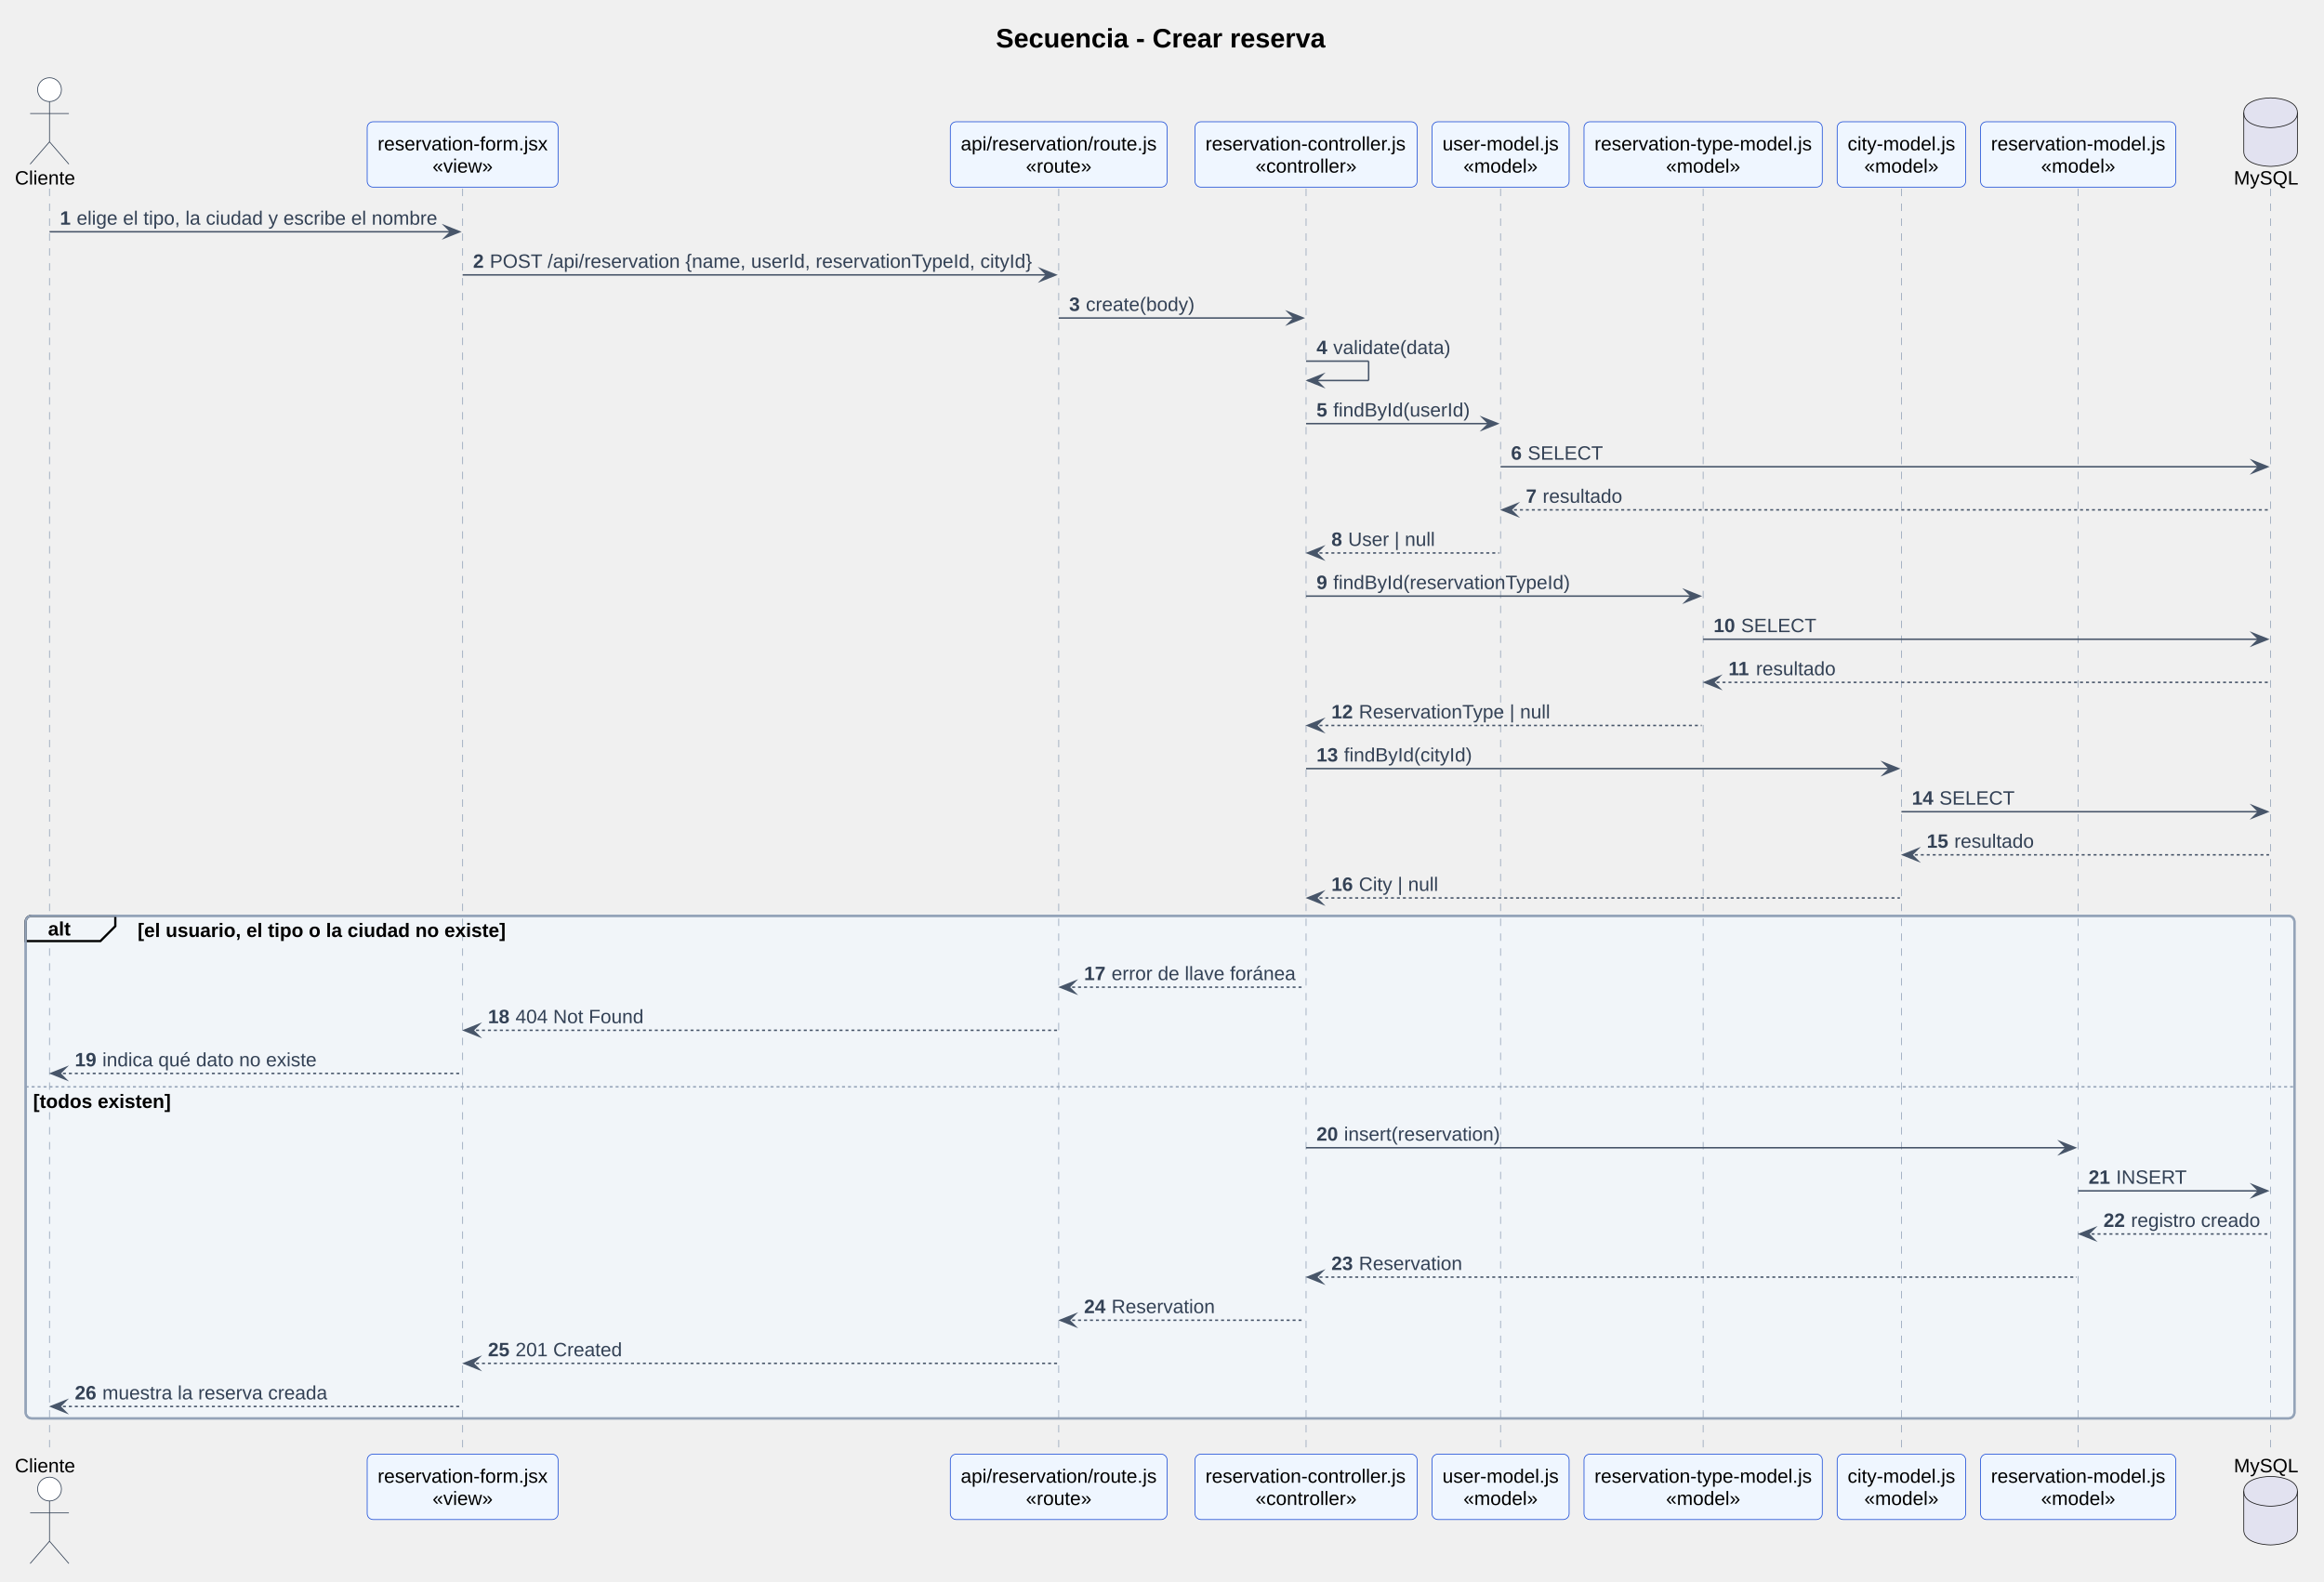
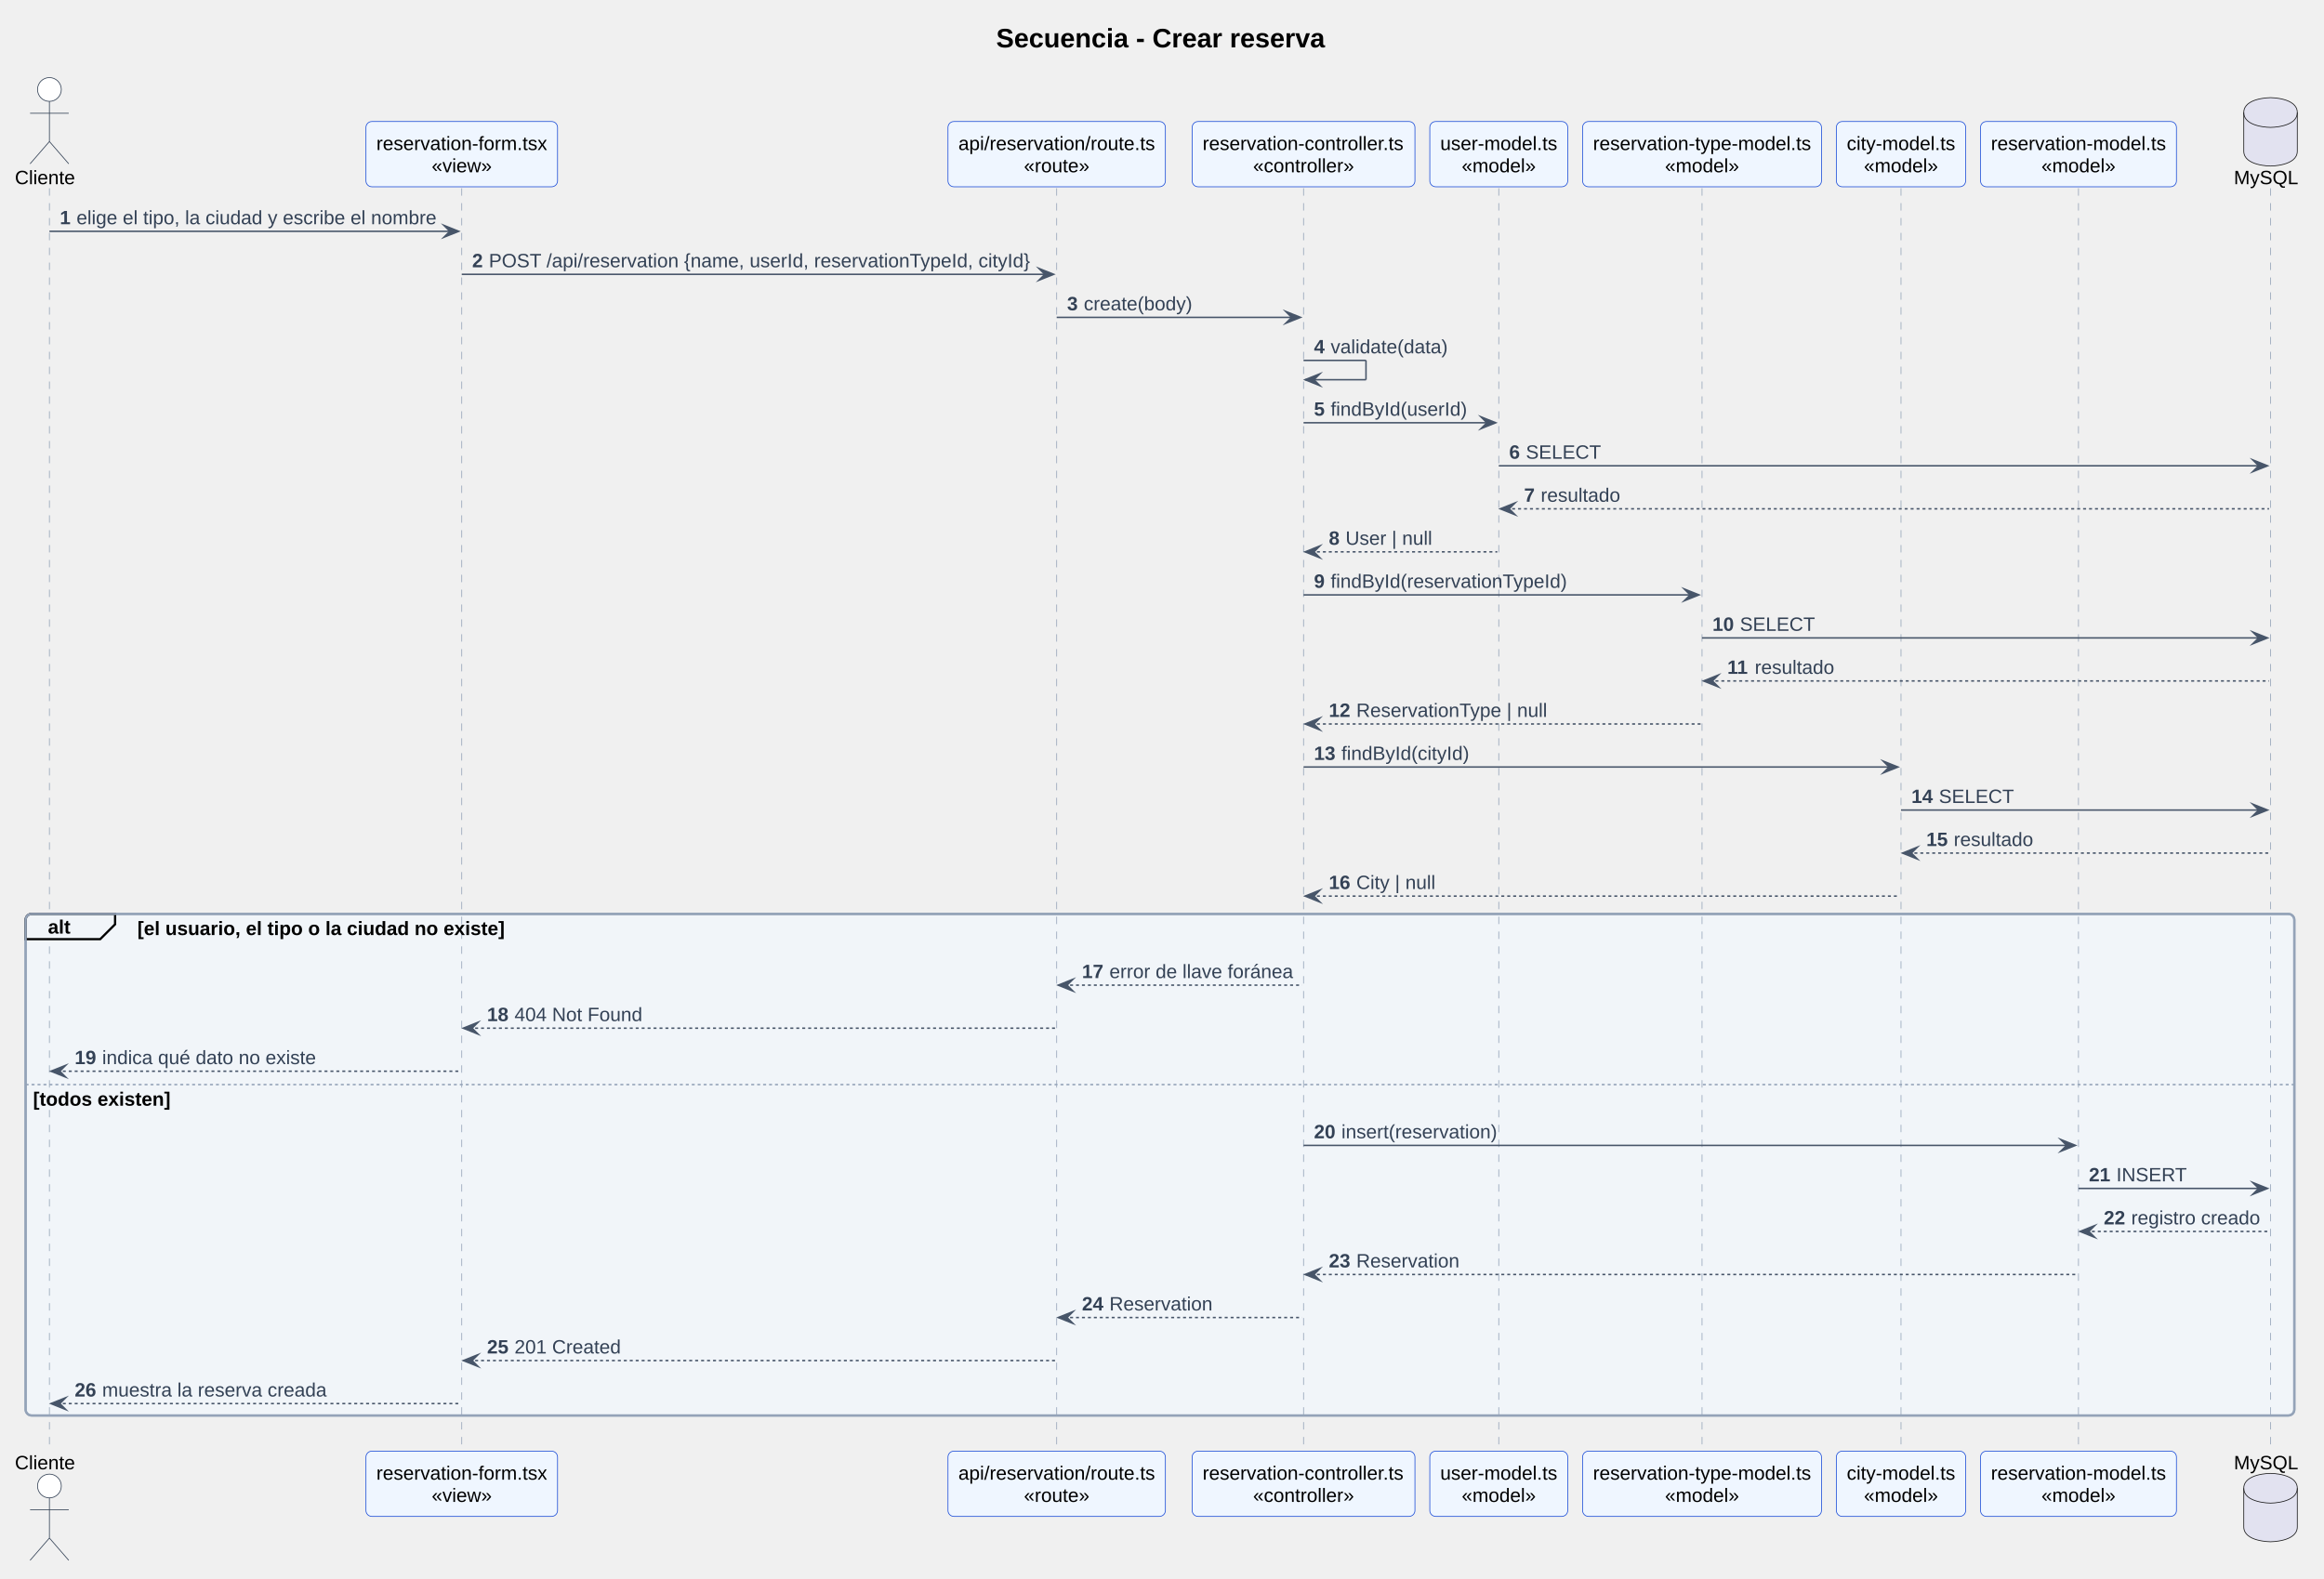
- <svg xmlns="http://www.w3.org/2000/svg" version="1.1" data-diagram-type="SEQUENCE" style="width:1560px;height:1062px;background:#FFFFFF;" width="1560px" height="1062px" viewBox="0 0 1560 1062" zoomAndPan="magnify" preserveAspectRatio="none" contentStyleType="text/css">
+ <svg xmlns="http://www.w3.org/2000/svg" version="1.1" data-diagram-type="SEQUENCE" style="width:1563px;height:1062px;background:#FFFFFF;" width="1563px" height="1062px" viewBox="0 0 1563 1062" zoomAndPan="magnify" preserveAspectRatio="none" contentStyleType="text/css">
  <defs />
  <g font-family="sans-serif" lengthAdjust="spacing">
    <g class="title" data-source-line="2">
-       <text x="668.503" y="31.884" fill="#000" font-size="18" textLength="221.142" font-weight="700" font-family="Arial">Secuencia - Crear reserva</text>
-     </g>
-     <rect x="17.233" y="614.827" width="1522.915" height="337.385" fill="#F1F5F9" style="stroke:#F1F5F9;stroke-width:1;" rx="4" ry="4" />
-     <rect x="17.233" y="614.827" width="1522.915" height="337.385" fill="none" style="stroke:#94A3B8;stroke-width:1.5;" rx="4" ry="4" />
+       <text x="669.951" y="31.884" fill="#000" font-size="18" textLength="221.142" font-weight="700" font-family="Arial">Secuencia - Crear reserva</text>
+     </g>
+     <rect x="17.233" y="614.827" width="1525.81" height="337.385" fill="#F1F5F9" style="stroke:#F1F5F9;stroke-width:1;" rx="4" ry="4" />
+     <rect x="17.233" y="614.827" width="1525.81" height="337.385" fill="none" style="stroke:#94A3B8;stroke-width:1.5;" rx="4" ry="4" />
    <g class="participant-lifeline" data-qualified-name="U" data-entity-uid="part1" id="part1-lifeline" data-source-line="5">
      <g>
        <rect x="29.733" y="126.647" width="8" height="849.564" fill="#000" fill-opacity="0" />
        <line x1="33.233" y1="126.647" x2="33.233" y2="976.211" style="stroke:#94A3B8;stroke-width:0.5;stroke-dasharray:5,5;" />
      </g>
    </g>
    <g class="participant-lifeline" data-qualified-name="V" data-entity-uid="part2" id="part2-lifeline" data-source-line="6">
      <g>
        <rect x="307.044" y="126.647" width="8" height="849.564" fill="#000" fill-opacity="0" />
        <line x1="310.544" y1="126.647" x2="310.544" y2="976.211" style="stroke:#94A3B8;stroke-width:0.5;stroke-dasharray:5,5;" />
      </g>
    </g>
    <g class="participant-lifeline" data-qualified-name="R" data-entity-uid="part3" id="part3-lifeline" data-source-line="7">
      <g>
        <rect x="707.169" y="126.647" width="8" height="849.564" fill="#000" fill-opacity="0" />
        <line x1="710.669" y1="126.647" x2="710.669" y2="976.211" style="stroke:#94A3B8;stroke-width:0.5;stroke-dasharray:5,5;" />
      </g>
    </g>
    <g class="participant-lifeline" data-qualified-name="C" data-entity-uid="part4" id="part4-lifeline" data-source-line="8">
      <g>
        <rect x="873.198" y="126.647" width="8" height="849.564" fill="#000" fill-opacity="0" />
        <line x1="876.698" y1="126.647" x2="876.698" y2="976.211" style="stroke:#94A3B8;stroke-width:0.5;stroke-dasharray:5,5;" />
      </g>
    </g>
    <g class="participant-lifeline" data-qualified-name="UM" data-entity-uid="part5" id="part5-lifeline" data-source-line="9">
      <g>
-         <rect x="1003.763" y="126.647" width="8" height="849.564" fill="#000" fill-opacity="0" />
-         <line x1="1007.263" y1="126.647" x2="1007.263" y2="976.211" style="stroke:#94A3B8;stroke-width:0.5;stroke-dasharray:5,5;" />
+         <rect x="1004.487" y="126.647" width="8" height="849.564" fill="#000" fill-opacity="0" />
+         <line x1="1007.987" y1="126.647" x2="1007.987" y2="976.211" style="stroke:#94A3B8;stroke-width:0.5;stroke-dasharray:5,5;" />
      </g>
    </g>
    <g class="participant-lifeline" data-qualified-name="TM" data-entity-uid="part6" id="part6-lifeline" data-source-line="10">
      <g>
-         <rect x="1139.748" y="126.647" width="8" height="849.564" fill="#000" fill-opacity="0" />
-         <line x1="1143.248" y1="126.647" x2="1143.248" y2="976.211" style="stroke:#94A3B8;stroke-width:0.5;stroke-dasharray:5,5;" />
+         <rect x="1141.196" y="126.647" width="8" height="849.564" fill="#000" fill-opacity="0" />
+         <line x1="1144.696" y1="126.647" x2="1144.696" y2="976.211" style="stroke:#94A3B8;stroke-width:0.5;stroke-dasharray:5,5;" />
      </g>
    </g>
    <g class="participant-lifeline" data-qualified-name="CM" data-entity-uid="part7" id="part7-lifeline" data-source-line="11">
      <g>
-         <rect x="1272.839" y="126.647" width="8" height="849.564" fill="#000" fill-opacity="0" />
-         <line x1="1276.339" y1="126.647" x2="1276.339" y2="976.211" style="stroke:#94A3B8;stroke-width:0.5;stroke-dasharray:5,5;" />
+         <rect x="1275.01" y="126.647" width="8" height="849.564" fill="#000" fill-opacity="0" />
+         <line x1="1278.51" y1="126.647" x2="1278.51" y2="976.211" style="stroke:#94A3B8;stroke-width:0.5;stroke-dasharray:5,5;" />
      </g>
    </g>
    <g class="participant-lifeline" data-qualified-name="M" data-entity-uid="part8" id="part8-lifeline" data-source-line="12">
      <g>
-         <rect x="1391.479" y="126.647" width="8" height="849.564" fill="#000" fill-opacity="0" />
-         <line x1="1394.979" y1="126.647" x2="1394.979" y2="976.211" style="stroke:#94A3B8;stroke-width:0.5;stroke-dasharray:5,5;" />
+         <rect x="1394.374" y="126.647" width="8" height="849.564" fill="#000" fill-opacity="0" />
+         <line x1="1397.874" y1="126.647" x2="1397.874" y2="976.211" style="stroke:#94A3B8;stroke-width:0.5;stroke-dasharray:5,5;" />
      </g>
    </g>
    <g class="participant-lifeline" data-qualified-name="DB" data-entity-uid="part9" id="part9-lifeline" data-source-line="13">
      <g>
-         <rect x="1520.648" y="126.647" width="8" height="849.564" fill="#000" fill-opacity="0" />
-         <line x1="1524.148" y1="126.647" x2="1524.148" y2="976.211" style="stroke:#94A3B8;stroke-width:0.5;stroke-dasharray:5,5;" />
+         <rect x="1523.543" y="126.647" width="8" height="849.564" fill="#000" fill-opacity="0" />
+         <line x1="1527.043" y1="126.647" x2="1527.043" y2="976.211" style="stroke:#94A3B8;stroke-width:0.5;stroke-dasharray:5,5;" />
      </g>
    </g>
    <g class="participant participant-head" data-qualified-name="U" data-entity-uid="part1" id="part1-head" data-source-line="5">
      <text x="10" y="123.892" fill="#000" font-size="13" textLength="40.466" font-family="Arial">Cliente</text>
      <ellipse cx="33.233" cy="60.198" rx="8" ry="8" fill="#FFF" style="stroke:#334155;stroke-width:0.5;" />
      <path d="M33.233,68.198 L33.233,95.198 M20.233,76.198 L46.233,76.198 M33.233,95.198 L20.233,110.198 M33.233,95.198 L46.233,110.198" style="stroke:#334155;stroke-width:0.5;" fill="none" />
    </g>
    <g class="participant participant-head" data-qualified-name="V" data-entity-uid="part2" id="part2-head" data-source-line="6">
-       <rect x="246.475" y="81.75" width="128.137" height="43.897" fill="#EFF6FF" style="stroke:#1D4ED8;stroke-width:0.5;" rx="4" ry="4" />
-       <text x="253.475" y="100.943" fill="#000" font-size="13" textLength="114.137" font-family="Arial">reservation-form.jsx</text>
+       <rect x="246.113" y="81.75" width="128.861" height="43.897" fill="#EFF6FF" style="stroke:#1D4ED8;stroke-width:0.5;" rx="4" ry="4" />
+       <text x="253.113" y="100.943" fill="#000" font-size="13" textLength="114.861" font-family="Arial">reservation-form.tsx</text>
      <text x="290.311" y="115.892" fill="#000" font-size="13" textLength="40.466" font-family="Arial">«view»</text>
    </g>
    <g class="participant participant-head" data-qualified-name="R" data-entity-uid="part3" id="part3-head" data-source-line="7">
-       <rect x="637.913" y="81.75" width="145.511" height="43.897" fill="#EFF6FF" style="stroke:#1D4ED8;stroke-width:0.5;" rx="4" ry="4" />
-       <text x="644.913" y="100.943" fill="#000" font-size="13" textLength="131.511" font-family="Arial">api/reservation/route.js</text>
+       <rect x="637.552" y="81.75" width="146.234" height="43.897" fill="#EFF6FF" style="stroke:#1D4ED8;stroke-width:0.5;" rx="4" ry="4" />
+       <text x="644.552" y="100.943" fill="#000" font-size="13" textLength="132.234" font-family="Arial">api/reservation/route.ts</text>
      <text x="688.623" y="115.892" fill="#000" font-size="13" textLength="44.091" font-family="Arial">«route»</text>
    </g>
    <g class="participant participant-head" data-qualified-name="C" data-entity-uid="part4" id="part4-head" data-source-line="8">
-       <rect x="802.147" y="81.75" width="149.104" height="43.897" fill="#EFF6FF" style="stroke:#1D4ED8;stroke-width:0.5;" rx="4" ry="4" />
-       <text x="809.147" y="100.943" fill="#000" font-size="13" textLength="135.104" font-family="Arial">reservation-controller.js</text>
+       <rect x="801.785" y="81.75" width="149.827" height="43.897" fill="#EFF6FF" style="stroke:#1D4ED8;stroke-width:0.5;" rx="4" ry="4" />
+       <text x="808.785" y="100.943" fill="#000" font-size="13" textLength="135.827" font-family="Arial">reservation-controller.ts</text>
      <text x="842.735" y="115.892" fill="#000" font-size="13" textLength="67.926" font-family="Arial">«controller»</text>
    </g>
    <g class="participant participant-head" data-qualified-name="UM" data-entity-uid="part5" id="part5-head" data-source-line="9">
-       <rect x="961.25" y="81.75" width="92.025" height="43.897" fill="#EFF6FF" style="stroke:#1D4ED8;stroke-width:0.5;" rx="4" ry="4" />
-       <text x="968.25" y="100.943" fill="#000" font-size="13" textLength="78.025" font-family="Arial">user-model.js</text>
-       <text x="982.329" y="115.892" fill="#000" font-size="13" textLength="49.867" font-family="Arial">«model»</text>
+       <rect x="961.612" y="81.75" width="92.749" height="43.897" fill="#EFF6FF" style="stroke:#1D4ED8;stroke-width:0.5;" rx="4" ry="4" />
+       <text x="968.612" y="100.943" fill="#000" font-size="13" textLength="78.749" font-family="Arial">user-model.ts</text>
+       <text x="983.053" y="115.892" fill="#000" font-size="13" textLength="49.867" font-family="Arial">«model»</text>
    </g>
    <g class="participant participant-head" data-qualified-name="TM" data-entity-uid="part6" id="part6-head" data-source-line="10">
-       <rect x="1063.276" y="81.75" width="159.945" height="43.897" fill="#EFF6FF" style="stroke:#1D4ED8;stroke-width:0.5;" rx="4" ry="4" />
-       <text x="1070.276" y="100.943" fill="#000" font-size="13" textLength="145.945" font-family="Arial">reservation-type-model.js</text>
-       <text x="1118.315" y="115.892" fill="#000" font-size="13" textLength="49.867" font-family="Arial">«model»</text>
+       <rect x="1064.361" y="81.75" width="160.669" height="43.897" fill="#EFF6FF" style="stroke:#1D4ED8;stroke-width:0.5;" rx="4" ry="4" />
+       <text x="1071.361" y="100.943" fill="#000" font-size="13" textLength="146.669" font-family="Arial">reservation-type-model.ts</text>
+       <text x="1119.762" y="115.892" fill="#000" font-size="13" textLength="49.867" font-family="Arial">«model»</text>
    </g>
    <g class="participant participant-head" data-qualified-name="CM" data-entity-uid="part7" id="part7-head" data-source-line="11">
-       <rect x="1233.221" y="81.75" width="86.236" height="43.897" fill="#EFF6FF" style="stroke:#1D4ED8;stroke-width:0.5;" rx="4" ry="4" />
-       <text x="1240.221" y="100.943" fill="#000" font-size="13" textLength="72.236" font-family="Arial">city-model.js</text>
-       <text x="1251.406" y="115.892" fill="#000" font-size="13" textLength="49.867" font-family="Arial">«model»</text>
+       <rect x="1235.03" y="81.75" width="86.96" height="43.897" fill="#EFF6FF" style="stroke:#1D4ED8;stroke-width:0.5;" rx="4" ry="4" />
+       <text x="1242.03" y="100.943" fill="#000" font-size="13" textLength="72.96" font-family="Arial">city-model.ts</text>
+       <text x="1253.576" y="115.892" fill="#000" font-size="13" textLength="49.867" font-family="Arial">«model»</text>
    </g>
    <g class="participant participant-head" data-qualified-name="M" data-entity-uid="part8" id="part8-head" data-source-line="12">
-       <rect x="1329.457" y="81.75" width="131.044" height="43.897" fill="#EFF6FF" style="stroke:#1D4ED8;stroke-width:0.5;" rx="4" ry="4" />
-       <text x="1336.457" y="100.943" fill="#000" font-size="13" textLength="117.044" font-family="Arial">reservation-model.js</text>
-       <text x="1370.046" y="115.892" fill="#000" font-size="13" textLength="49.867" font-family="Arial">«model»</text>
+       <rect x="1331.99" y="81.75" width="131.768" height="43.897" fill="#EFF6FF" style="stroke:#1D4ED8;stroke-width:0.5;" rx="4" ry="4" />
+       <text x="1338.99" y="100.943" fill="#000" font-size="13" textLength="117.768" font-family="Arial">reservation-model.ts</text>
+       <text x="1372.94" y="115.892" fill="#000" font-size="13" textLength="49.867" font-family="Arial">«model»</text>
    </g>
    <g class="participant participant-head" data-qualified-name="DB" data-entity-uid="part9" id="part9-head" data-source-line="13">
-       <text x="1499.478" y="123.892" fill="#000" font-size="13" textLength="43.342" font-family="Arial">MySQL</text>
-       <path d="M1506.148,75.698 C1506.148,65.698 1524.148,65.698 1524.148,65.698 C1524.148,65.698 1542.148,65.698 1542.148,75.698 L1542.148,101.698 C1542.148,111.698 1524.148,111.698 1524.148,111.698 C1524.148,111.698 1506.148,111.698 1506.148,101.698 L1506.148,75.698" style="stroke:#181818;stroke-width:0.5;" fill="#E2E2F0" />
-       <path d="M1506.148,75.698 C1506.148,85.698 1524.148,85.698 1524.148,85.698 C1524.148,85.698 1542.148,85.698 1542.148,75.698" style="stroke:#181818;stroke-width:0.5;" fill="none" />
+       <text x="1502.372" y="123.892" fill="#000" font-size="13" textLength="43.342" font-family="Arial">MySQL</text>
+       <path d="M1509.043,75.698 C1509.043,65.698 1527.043,65.698 1527.043,65.698 C1527.043,65.698 1545.043,65.698 1545.043,75.698 L1545.043,101.698 C1545.043,111.698 1527.043,111.698 1527.043,111.698 C1527.043,111.698 1509.043,111.698 1509.043,101.698 L1509.043,75.698" style="stroke:#181818;stroke-width:0.5;" fill="#E2E2F0" />
+       <path d="M1509.043,75.698 C1509.043,85.698 1527.043,85.698 1527.043,85.698 C1527.043,85.698 1545.043,85.698 1545.043,75.698" style="stroke:#181818;stroke-width:0.5;" fill="none" />
    </g>
    <g class="participant participant-tail" data-qualified-name="U" data-entity-uid="part1" id="part1-tail" data-source-line="5">
      <text x="10" y="988.405" fill="#000" font-size="13" textLength="40.466" font-family="Arial">Cliente</text>
      <ellipse cx="33.233" cy="999.66" rx="8" ry="8" fill="#FFF" style="stroke:#334155;stroke-width:0.5;" />
      <path d="M33.233,1007.66 L33.233,1034.66 M20.233,1015.66 L46.233,1015.66 M33.233,1034.66 L20.233,1049.66 M33.233,1034.66 L46.233,1049.66" style="stroke:#334155;stroke-width:0.5;" fill="none" />
    </g>
    <g class="participant participant-tail" data-qualified-name="V" data-entity-uid="part2" id="part2-tail" data-source-line="6">
-       <rect x="246.475" y="976.211" width="128.137" height="43.897" fill="#EFF6FF" style="stroke:#1D4ED8;stroke-width:0.5;" rx="4" ry="4" />
-       <text x="253.475" y="995.405" fill="#000" font-size="13" textLength="114.137" font-family="Arial">reservation-form.jsx</text>
+       <rect x="246.113" y="976.211" width="128.861" height="43.897" fill="#EFF6FF" style="stroke:#1D4ED8;stroke-width:0.5;" rx="4" ry="4" />
+       <text x="253.113" y="995.405" fill="#000" font-size="13" textLength="114.861" font-family="Arial">reservation-form.tsx</text>
      <text x="290.311" y="1010.354" fill="#000" font-size="13" textLength="40.466" font-family="Arial">«view»</text>
    </g>
    <g class="participant participant-tail" data-qualified-name="R" data-entity-uid="part3" id="part3-tail" data-source-line="7">
-       <rect x="637.913" y="976.211" width="145.511" height="43.897" fill="#EFF6FF" style="stroke:#1D4ED8;stroke-width:0.5;" rx="4" ry="4" />
-       <text x="644.913" y="995.405" fill="#000" font-size="13" textLength="131.511" font-family="Arial">api/reservation/route.js</text>
+       <rect x="637.552" y="976.211" width="146.234" height="43.897" fill="#EFF6FF" style="stroke:#1D4ED8;stroke-width:0.5;" rx="4" ry="4" />
+       <text x="644.552" y="995.405" fill="#000" font-size="13" textLength="132.234" font-family="Arial">api/reservation/route.ts</text>
      <text x="688.623" y="1010.354" fill="#000" font-size="13" textLength="44.091" font-family="Arial">«route»</text>
    </g>
    <g class="participant participant-tail" data-qualified-name="C" data-entity-uid="part4" id="part4-tail" data-source-line="8">
-       <rect x="802.147" y="976.211" width="149.104" height="43.897" fill="#EFF6FF" style="stroke:#1D4ED8;stroke-width:0.5;" rx="4" ry="4" />
-       <text x="809.147" y="995.405" fill="#000" font-size="13" textLength="135.104" font-family="Arial">reservation-controller.js</text>
+       <rect x="801.785" y="976.211" width="149.827" height="43.897" fill="#EFF6FF" style="stroke:#1D4ED8;stroke-width:0.5;" rx="4" ry="4" />
+       <text x="808.785" y="995.405" fill="#000" font-size="13" textLength="135.827" font-family="Arial">reservation-controller.ts</text>
      <text x="842.735" y="1010.354" fill="#000" font-size="13" textLength="67.926" font-family="Arial">«controller»</text>
    </g>
    <g class="participant participant-tail" data-qualified-name="UM" data-entity-uid="part5" id="part5-tail" data-source-line="9">
-       <rect x="961.25" y="976.211" width="92.025" height="43.897" fill="#EFF6FF" style="stroke:#1D4ED8;stroke-width:0.5;" rx="4" ry="4" />
-       <text x="968.25" y="995.405" fill="#000" font-size="13" textLength="78.025" font-family="Arial">user-model.js</text>
-       <text x="982.329" y="1010.354" fill="#000" font-size="13" textLength="49.867" font-family="Arial">«model»</text>
+       <rect x="961.612" y="976.211" width="92.749" height="43.897" fill="#EFF6FF" style="stroke:#1D4ED8;stroke-width:0.5;" rx="4" ry="4" />
+       <text x="968.612" y="995.405" fill="#000" font-size="13" textLength="78.749" font-family="Arial">user-model.ts</text>
+       <text x="983.053" y="1010.354" fill="#000" font-size="13" textLength="49.867" font-family="Arial">«model»</text>
    </g>
    <g class="participant participant-tail" data-qualified-name="TM" data-entity-uid="part6" id="part6-tail" data-source-line="10">
-       <rect x="1063.276" y="976.211" width="159.945" height="43.897" fill="#EFF6FF" style="stroke:#1D4ED8;stroke-width:0.5;" rx="4" ry="4" />
-       <text x="1070.276" y="995.405" fill="#000" font-size="13" textLength="145.945" font-family="Arial">reservation-type-model.js</text>
-       <text x="1118.315" y="1010.354" fill="#000" font-size="13" textLength="49.867" font-family="Arial">«model»</text>
+       <rect x="1064.361" y="976.211" width="160.669" height="43.897" fill="#EFF6FF" style="stroke:#1D4ED8;stroke-width:0.5;" rx="4" ry="4" />
+       <text x="1071.361" y="995.405" fill="#000" font-size="13" textLength="146.669" font-family="Arial">reservation-type-model.ts</text>
+       <text x="1119.762" y="1010.354" fill="#000" font-size="13" textLength="49.867" font-family="Arial">«model»</text>
    </g>
    <g class="participant participant-tail" data-qualified-name="CM" data-entity-uid="part7" id="part7-tail" data-source-line="11">
-       <rect x="1233.221" y="976.211" width="86.236" height="43.897" fill="#EFF6FF" style="stroke:#1D4ED8;stroke-width:0.5;" rx="4" ry="4" />
-       <text x="1240.221" y="995.405" fill="#000" font-size="13" textLength="72.236" font-family="Arial">city-model.js</text>
-       <text x="1251.406" y="1010.354" fill="#000" font-size="13" textLength="49.867" font-family="Arial">«model»</text>
+       <rect x="1235.03" y="976.211" width="86.96" height="43.897" fill="#EFF6FF" style="stroke:#1D4ED8;stroke-width:0.5;" rx="4" ry="4" />
+       <text x="1242.03" y="995.405" fill="#000" font-size="13" textLength="72.96" font-family="Arial">city-model.ts</text>
+       <text x="1253.576" y="1010.354" fill="#000" font-size="13" textLength="49.867" font-family="Arial">«model»</text>
    </g>
    <g class="participant participant-tail" data-qualified-name="M" data-entity-uid="part8" id="part8-tail" data-source-line="12">
-       <rect x="1329.457" y="976.211" width="131.044" height="43.897" fill="#EFF6FF" style="stroke:#1D4ED8;stroke-width:0.5;" rx="4" ry="4" />
-       <text x="1336.457" y="995.405" fill="#000" font-size="13" textLength="117.044" font-family="Arial">reservation-model.js</text>
-       <text x="1370.046" y="1010.354" fill="#000" font-size="13" textLength="49.867" font-family="Arial">«model»</text>
+       <rect x="1331.99" y="976.211" width="131.768" height="43.897" fill="#EFF6FF" style="stroke:#1D4ED8;stroke-width:0.5;" rx="4" ry="4" />
+       <text x="1338.99" y="995.405" fill="#000" font-size="13" textLength="117.768" font-family="Arial">reservation-model.ts</text>
+       <text x="1372.94" y="1010.354" fill="#000" font-size="13" textLength="49.867" font-family="Arial">«model»</text>
    </g>
    <g class="participant participant-tail" data-qualified-name="DB" data-entity-uid="part9" id="part9-tail" data-source-line="13">
-       <text x="1499.478" y="988.405" fill="#000" font-size="13" textLength="43.342" font-family="Arial">MySQL</text>
-       <path d="M1506.148,1001.16 C1506.148,991.16 1524.148,991.16 1524.148,991.16 C1524.148,991.16 1542.148,991.16 1542.148,1001.16 L1542.148,1027.16 C1542.148,1037.16 1524.148,1037.16 1524.148,1037.16 C1524.148,1037.16 1506.148,1037.16 1506.148,1027.16 L1506.148,1001.16" style="stroke:#181818;stroke-width:0.5;" fill="#E2E2F0" />
-       <path d="M1506.148,1001.16 C1506.148,1011.16 1524.148,1011.16 1524.148,1011.16 C1524.148,1011.16 1542.148,1011.16 1542.148,1001.16" style="stroke:#181818;stroke-width:0.5;" fill="none" />
+       <text x="1502.372" y="988.405" fill="#000" font-size="13" textLength="43.342" font-family="Arial">MySQL</text>
+       <path d="M1509.043,1001.16 C1509.043,991.16 1527.043,991.16 1527.043,991.16 C1527.043,991.16 1545.043,991.16 1545.043,1001.16 L1545.043,1027.16 C1545.043,1037.16 1527.043,1037.16 1527.043,1037.16 C1527.043,1037.16 1509.043,1037.16 1509.043,1027.16 L1509.043,1001.16" style="stroke:#181818;stroke-width:0.5;" fill="#E2E2F0" />
+       <path d="M1509.043,1001.16 C1509.043,1011.16 1527.043,1011.16 1527.043,1011.16 C1527.043,1011.16 1545.043,1011.16 1545.043,1001.16" style="stroke:#181818;stroke-width:0.5;" fill="none" />
    </g>
    <g class="message" data-entity-1="part1" data-entity-2="part2" id="msg1" data-source-line="15">
      <polygon points="298.544,151.596,308.544,155.596,298.544,159.596,302.544,155.596" fill="#475569" style="stroke:#475569;stroke-width:1;stroke-linejoin:miter;stroke-miterlimit:10;" />
      <line x1="33.233" y1="155.596" x2="304.544" y2="155.596" style="stroke:#475569;stroke-width:1;" />
      <text x="40.233" y="150.841" fill="#334155" font-size="13" font-weight="700" font-family="Arial">1</text>
      <text x="51.463" y="150.841" fill="#334155" font-size="13" textLength="242.081" font-family="Arial">elige el tipo, la ciudad y escribe el nombre</text>
    </g>
    <g class="message" data-entity-1="part2" data-entity-2="part3" id="msg2" data-source-line="16">
      <polygon points="698.669,180.544,708.669,184.544,698.669,188.544,702.669,184.544" fill="#475569" style="stroke:#475569;stroke-width:1;stroke-linejoin:miter;stroke-miterlimit:10;" />
      <line x1="310.544" y1="184.544" x2="704.669" y2="184.544" style="stroke:#475569;stroke-width:1;" />
      <text x="317.544" y="179.79" fill="#334155" font-size="13" font-weight="700" font-family="Arial">2</text>
      <text x="328.774" y="179.79" fill="#334155" font-size="13" textLength="364.895" font-family="Arial">POST /api/reservation {name, userId, reservationTypeId, cityId}</text>
    </g>
    <g class="message" data-entity-1="part3" data-entity-2="part4" id="msg3" data-source-line="17">
      <polygon points="864.698,209.493,874.698,213.493,864.698,217.493,868.698,213.493" fill="#475569" style="stroke:#475569;stroke-width:1;stroke-linejoin:miter;stroke-miterlimit:10;" />
      <line x1="710.669" y1="213.493" x2="870.698" y2="213.493" style="stroke:#475569;stroke-width:1;" />
      <text x="717.669" y="208.738" fill="#334155" font-size="13" font-weight="700" font-family="Arial">3</text>
      <text x="728.899" y="208.738" fill="#334155" font-size="13" textLength="72.979" font-family="Arial">create(body)</text>
    </g>
    <g class="message" data-entity-1="part4" data-entity-2="part4" id="msg4" data-source-line="18">
      <line x1="876.698" y1="242.442" x2="918.698" y2="242.442" style="stroke:#475569;stroke-width:1;" />
      <line x1="918.698" y1="242.442" x2="918.698" y2="255.442" style="stroke:#475569;stroke-width:1;" />
      <line x1="877.698" y1="255.442" x2="918.698" y2="255.442" style="stroke:#475569;stroke-width:1;" />
      <polygon points="887.698,251.442,877.698,255.442,887.698,259.442,883.698,255.442" fill="#475569" style="stroke:#475569;stroke-width:1;stroke-linejoin:miter;stroke-miterlimit:10;" />
      <text x="883.698" y="237.687" fill="#334155" font-size="13" font-weight="700" font-family="Arial">4</text>
      <text x="894.928" y="237.687" fill="#334155" font-size="13" textLength="78.768" font-family="Arial">validate(data)</text>
    </g>
    <g class="message" data-entity-1="part4" data-entity-2="part5" id="msg5" data-source-line="20">
-       <polygon points="995.263,280.391,1005.263,284.391,995.263,288.391,999.263,284.391" fill="#475569" style="stroke:#475569;stroke-width:1;stroke-linejoin:miter;stroke-miterlimit:10;" />
-       <line x1="876.698" y1="284.391" x2="1001.263" y2="284.391" style="stroke:#475569;stroke-width:1;" />
+       <polygon points="995.987,280.391,1005.987,284.391,995.987,288.391,999.987,284.391" fill="#475569" style="stroke:#475569;stroke-width:1;stroke-linejoin:miter;stroke-miterlimit:10;" />
+       <line x1="876.698" y1="284.391" x2="1001.987" y2="284.391" style="stroke:#475569;stroke-width:1;" />
      <text x="883.698" y="279.636" fill="#334155" font-size="13" font-weight="700" font-family="Arial">5</text>
      <text x="894.928" y="279.636" fill="#334155" font-size="13" textLength="91.762" font-family="Arial">findById(userId)</text>
    </g>
    <g class="message" data-entity-1="part5" data-entity-2="part9" id="msg6" data-source-line="21">
-       <polygon points="1512.148,309.339,1522.148,313.339,1512.148,317.339,1516.148,313.339" fill="#475569" style="stroke:#475569;stroke-width:1;stroke-linejoin:miter;stroke-miterlimit:10;" />
-       <line x1="1007.263" y1="313.339" x2="1518.148" y2="313.339" style="stroke:#475569;stroke-width:1;" />
-       <text x="1014.263" y="308.584" fill="#334155" font-size="13" font-weight="700" font-family="Arial">6</text>
-       <text x="1025.493" y="308.584" fill="#334155" font-size="13" textLength="50.572" font-family="Arial">SELECT</text>
+       <polygon points="1515.043,309.339,1525.043,313.339,1515.043,317.339,1519.043,313.339" fill="#475569" style="stroke:#475569;stroke-width:1;stroke-linejoin:miter;stroke-miterlimit:10;" />
+       <line x1="1007.987" y1="313.339" x2="1521.043" y2="313.339" style="stroke:#475569;stroke-width:1;" />
+       <text x="1014.987" y="308.584" fill="#334155" font-size="13" font-weight="700" font-family="Arial">6</text>
+       <text x="1026.217" y="308.584" fill="#334155" font-size="13" textLength="50.572" font-family="Arial">SELECT</text>
    </g>
    <g class="message" data-entity-1="part9" data-entity-2="part5" id="msg7" data-source-line="22">
-       <polygon points="1018.263,338.288,1008.263,342.288,1018.263,346.288,1014.263,342.288" fill="#475569" style="stroke:#475569;stroke-width:1;stroke-linejoin:miter;stroke-miterlimit:10;" />
-       <line x1="1012.263" y1="342.288" x2="1523.148" y2="342.288" style="stroke:#475569;stroke-width:1;stroke-dasharray:2,2;" />
-       <text x="1024.263" y="337.533" fill="#334155" font-size="13" font-weight="700" font-family="Arial">7</text>
-       <text x="1035.493" y="337.533" fill="#334155" font-size="13" textLength="53.479" font-family="Arial">resultado</text>
+       <polygon points="1018.987,338.288,1008.987,342.288,1018.987,346.288,1014.987,342.288" fill="#475569" style="stroke:#475569;stroke-width:1;stroke-linejoin:miter;stroke-miterlimit:10;" />
+       <line x1="1012.987" y1="342.288" x2="1526.043" y2="342.288" style="stroke:#475569;stroke-width:1;stroke-dasharray:2,2;" />
+       <text x="1024.987" y="337.533" fill="#334155" font-size="13" font-weight="700" font-family="Arial">7</text>
+       <text x="1036.217" y="337.533" fill="#334155" font-size="13" textLength="53.479" font-family="Arial">resultado</text>
    </g>
    <g class="message" data-entity-1="part5" data-entity-2="part4" id="msg8" data-source-line="23">
      <polygon points="887.698,367.237,877.698,371.237,887.698,375.237,883.698,371.237" fill="#475569" style="stroke:#475569;stroke-width:1;stroke-linejoin:miter;stroke-miterlimit:10;" />
-       <line x1="881.698" y1="371.237" x2="1006.263" y2="371.237" style="stroke:#475569;stroke-width:1;stroke-dasharray:2,2;" />
+       <line x1="881.698" y1="371.237" x2="1006.987" y2="371.237" style="stroke:#475569;stroke-width:1;stroke-dasharray:2,2;" />
      <text x="893.698" y="366.482" fill="#334155" font-size="13" font-weight="700" font-family="Arial">8</text>
      <text x="904.928" y="366.482" fill="#334155" font-size="13" textLength="58.284" font-family="Arial">User | null</text>
    </g>
    <g class="message" data-entity-1="part4" data-entity-2="part6" id="msg9" data-source-line="25">
-       <polygon points="1131.248,396.186,1141.248,400.186,1131.248,404.186,1135.248,400.186" fill="#475569" style="stroke:#475569;stroke-width:1;stroke-linejoin:miter;stroke-miterlimit:10;" />
-       <line x1="876.698" y1="400.186" x2="1137.248" y2="400.186" style="stroke:#475569;stroke-width:1;" />
+       <polygon points="1132.696,396.186,1142.696,400.186,1132.696,404.186,1136.696,400.186" fill="#475569" style="stroke:#475569;stroke-width:1;stroke-linejoin:miter;stroke-miterlimit:10;" />
+       <line x1="876.698" y1="400.186" x2="1138.696" y2="400.186" style="stroke:#475569;stroke-width:1;" />
      <text x="883.698" y="395.431" fill="#334155" font-size="13" font-weight="700" font-family="Arial">9</text>
      <text x="894.928" y="395.431" fill="#334155" font-size="13" textLength="159.682" font-family="Arial">findById(reservationTypeId)</text>
    </g>
    <g class="message" data-entity-1="part6" data-entity-2="part9" id="msg10" data-source-line="26">
-       <polygon points="1512.148,425.134,1522.148,429.134,1512.148,433.134,1516.148,429.134" fill="#475569" style="stroke:#475569;stroke-width:1;stroke-linejoin:miter;stroke-miterlimit:10;" />
-       <line x1="1143.248" y1="429.134" x2="1518.148" y2="429.134" style="stroke:#475569;stroke-width:1;" />
-       <text x="1150.248" y="424.379" fill="#334155" font-size="13" textLength="14.46" font-weight="700" font-family="Arial">10</text>
-       <text x="1168.708" y="424.379" fill="#334155" font-size="13" textLength="50.572" font-family="Arial">SELECT</text>
+       <polygon points="1515.043,425.134,1525.043,429.134,1515.043,433.134,1519.043,429.134" fill="#475569" style="stroke:#475569;stroke-width:1;stroke-linejoin:miter;stroke-miterlimit:10;" />
+       <line x1="1144.696" y1="429.134" x2="1521.043" y2="429.134" style="stroke:#475569;stroke-width:1;" />
+       <text x="1151.696" y="424.379" fill="#334155" font-size="13" textLength="14.46" font-weight="700" font-family="Arial">10</text>
+       <text x="1170.156" y="424.379" fill="#334155" font-size="13" textLength="50.572" font-family="Arial">SELECT</text>
    </g>
    <g class="message" data-entity-1="part9" data-entity-2="part6" id="msg11" data-source-line="27">
-       <polygon points="1154.248,454.083,1144.248,458.083,1154.248,462.083,1150.248,458.083" fill="#475569" style="stroke:#475569;stroke-width:1;stroke-linejoin:miter;stroke-miterlimit:10;" />
-       <line x1="1148.248" y1="458.083" x2="1523.148" y2="458.083" style="stroke:#475569;stroke-width:1;stroke-dasharray:2,2;" />
-       <text x="1160.248" y="453.328" fill="#334155" font-size="13" textLength="14.46" font-weight="700" font-family="Arial">11</text>
-       <text x="1178.708" y="453.328" fill="#334155" font-size="13" textLength="53.479" font-family="Arial">resultado</text>
+       <polygon points="1155.696,454.083,1145.696,458.083,1155.696,462.083,1151.696,458.083" fill="#475569" style="stroke:#475569;stroke-width:1;stroke-linejoin:miter;stroke-miterlimit:10;" />
+       <line x1="1149.696" y1="458.083" x2="1526.043" y2="458.083" style="stroke:#475569;stroke-width:1;stroke-dasharray:2,2;" />
+       <text x="1161.696" y="453.328" fill="#334155" font-size="13" textLength="14.46" font-weight="700" font-family="Arial">11</text>
+       <text x="1180.156" y="453.328" fill="#334155" font-size="13" textLength="53.479" font-family="Arial">resultado</text>
    </g>
    <g class="message" data-entity-1="part6" data-entity-2="part4" id="msg12" data-source-line="28">
      <polygon points="887.698,483.032,877.698,487.032,887.698,491.032,883.698,487.032" fill="#475569" style="stroke:#475569;stroke-width:1;stroke-linejoin:miter;stroke-miterlimit:10;" />
-       <line x1="881.698" y1="487.032" x2="1142.248" y2="487.032" style="stroke:#475569;stroke-width:1;stroke-dasharray:2,2;" />
+       <line x1="881.698" y1="487.032" x2="1143.696" y2="487.032" style="stroke:#475569;stroke-width:1;stroke-dasharray:2,2;" />
      <text x="893.698" y="482.277" fill="#334155" font-size="13" textLength="14.46" font-weight="700" font-family="Arial">12</text>
      <text x="912.158" y="482.277" fill="#334155" font-size="13" textLength="129.105" font-family="Arial">ReservationType | null</text>
    </g>
    <g class="message" data-entity-1="part4" data-entity-2="part7" id="msg13" data-source-line="30">
-       <polygon points="1264.339,511.98,1274.339,515.98,1264.339,519.98,1268.339,515.98" fill="#475569" style="stroke:#475569;stroke-width:1;stroke-linejoin:miter;stroke-miterlimit:10;" />
-       <line x1="876.698" y1="515.98" x2="1270.339" y2="515.98" style="stroke:#475569;stroke-width:1;" />
+       <polygon points="1266.51,511.98,1276.51,515.98,1266.51,519.98,1270.51,515.98" fill="#475569" style="stroke:#475569;stroke-width:1;stroke-linejoin:miter;stroke-miterlimit:10;" />
+       <line x1="876.698" y1="515.98" x2="1272.51" y2="515.98" style="stroke:#475569;stroke-width:1;" />
      <text x="883.698" y="511.226" fill="#334155" font-size="13" textLength="14.46" font-weight="700" font-family="Arial">13</text>
      <text x="902.158" y="511.226" fill="#334155" font-size="13" textLength="85.973" font-family="Arial">findById(cityId)</text>
    </g>
    <g class="message" data-entity-1="part7" data-entity-2="part9" id="msg14" data-source-line="31">
-       <polygon points="1512.148,540.929,1522.148,544.929,1512.148,548.929,1516.148,544.929" fill="#475569" style="stroke:#475569;stroke-width:1;stroke-linejoin:miter;stroke-miterlimit:10;" />
-       <line x1="1276.339" y1="544.929" x2="1518.148" y2="544.929" style="stroke:#475569;stroke-width:1;" />
-       <text x="1283.339" y="540.174" fill="#334155" font-size="13" textLength="14.46" font-weight="700" font-family="Arial">14</text>
-       <text x="1301.799" y="540.174" fill="#334155" font-size="13" textLength="50.572" font-family="Arial">SELECT</text>
+       <polygon points="1515.043,540.929,1525.043,544.929,1515.043,548.929,1519.043,544.929" fill="#475569" style="stroke:#475569;stroke-width:1;stroke-linejoin:miter;stroke-miterlimit:10;" />
+       <line x1="1278.51" y1="544.929" x2="1521.043" y2="544.929" style="stroke:#475569;stroke-width:1;" />
+       <text x="1285.51" y="540.174" fill="#334155" font-size="13" textLength="14.46" font-weight="700" font-family="Arial">14</text>
+       <text x="1303.97" y="540.174" fill="#334155" font-size="13" textLength="50.572" font-family="Arial">SELECT</text>
    </g>
    <g class="message" data-entity-1="part9" data-entity-2="part7" id="msg15" data-source-line="32">
-       <polygon points="1287.339,569.878,1277.339,573.878,1287.339,577.878,1283.339,573.878" fill="#475569" style="stroke:#475569;stroke-width:1;stroke-linejoin:miter;stroke-miterlimit:10;" />
-       <line x1="1281.339" y1="573.878" x2="1523.148" y2="573.878" style="stroke:#475569;stroke-width:1;stroke-dasharray:2,2;" />
-       <text x="1293.339" y="569.123" fill="#334155" font-size="13" textLength="14.46" font-weight="700" font-family="Arial">15</text>
-       <text x="1311.799" y="569.123" fill="#334155" font-size="13" textLength="53.479" font-family="Arial">resultado</text>
+       <polygon points="1289.51,569.878,1279.51,573.878,1289.51,577.878,1285.51,573.878" fill="#475569" style="stroke:#475569;stroke-width:1;stroke-linejoin:miter;stroke-miterlimit:10;" />
+       <line x1="1283.51" y1="573.878" x2="1526.043" y2="573.878" style="stroke:#475569;stroke-width:1;stroke-dasharray:2,2;" />
+       <text x="1295.51" y="569.123" fill="#334155" font-size="13" textLength="14.46" font-weight="700" font-family="Arial">15</text>
+       <text x="1313.97" y="569.123" fill="#334155" font-size="13" textLength="53.479" font-family="Arial">resultado</text>
    </g>
    <g class="message" data-entity-1="part7" data-entity-2="part4" id="msg16" data-source-line="33">
      <polygon points="887.698,598.827,877.698,602.827,887.698,606.827,883.698,602.827" fill="#475569" style="stroke:#475569;stroke-width:1;stroke-linejoin:miter;stroke-miterlimit:10;" />
-       <line x1="881.698" y1="602.827" x2="1275.339" y2="602.827" style="stroke:#475569;stroke-width:1;stroke-dasharray:2,2;" />
+       <line x1="881.698" y1="602.827" x2="1277.51" y2="602.827" style="stroke:#475569;stroke-width:1;stroke-dasharray:2,2;" />
      <text x="893.698" y="598.072" fill="#334155" font-size="13" textLength="14.46" font-weight="700" font-family="Arial">16</text>
      <text x="912.158" y="598.072" fill="#334155" font-size="13" textLength="53.225" font-family="Arial">City | null</text>
    </g>
    <path d="M21.233,614.827 L77.404,614.827 L77.404,621.775 L67.404,631.775 L17.233,631.775 L17.233,618.827 A4,4 0 0 1 21.233,614.827" style="stroke:#000;stroke-width:1.5;" fill="#F1F5F9" />
-     <rect x="17.233" y="614.827" width="1522.915" height="337.385" fill="none" style="stroke:#94A3B8;stroke-width:1.5;" rx="4" ry="4" />
+     <rect x="17.233" y="614.827" width="1525.81" height="337.385" fill="none" style="stroke:#94A3B8;stroke-width:1.5;" rx="4" ry="4" />
    <text x="32.233" y="628.021" fill="#000" font-size="13" textLength="15.171" font-weight="700" font-family="Arial">alt</text>
    <text x="92.404" y="629.021" fill="#000" font-size="13" textLength="247.044" font-weight="700" font-family="Arial">[el usuario, el tipo o la ciudad no existe]</text>
    <g class="message" data-entity-1="part4" data-entity-2="part3" id="msg17" data-source-line="36">
      <polygon points="721.669,658.724,711.669,662.724,721.669,666.724,717.669,662.724" fill="#475569" style="stroke:#475569;stroke-width:1;stroke-linejoin:miter;stroke-miterlimit:10;" />
      <line x1="715.669" y1="662.724" x2="875.698" y2="662.724" style="stroke:#475569;stroke-width:1;stroke-dasharray:2,2;" />
      <text x="727.669" y="657.969" fill="#334155" font-size="13" textLength="14.46" font-weight="700" font-family="Arial">17</text>
      <text x="746.129" y="657.969" fill="#334155" font-size="13" textLength="123.57" font-family="Arial">error de llave foránea</text>
    </g>
    <g class="message" data-entity-1="part3" data-entity-2="part2" id="msg18" data-source-line="37">
      <polygon points="321.544,687.673,311.544,691.673,321.544,695.673,317.544,691.673" fill="#475569" style="stroke:#475569;stroke-width:1;stroke-linejoin:miter;stroke-miterlimit:10;" />
      <line x1="315.544" y1="691.673" x2="709.669" y2="691.673" style="stroke:#475569;stroke-width:1;stroke-dasharray:2,2;" />
      <text x="327.544" y="686.918" fill="#334155" font-size="13" textLength="14.46" font-weight="700" font-family="Arial">18</text>
      <text x="346.004" y="686.918" fill="#334155" font-size="13" textLength="86.004" font-family="Arial">404 Not Found</text>
    </g>
    <g class="message" data-entity-1="part2" data-entity-2="part1" id="msg19" data-source-line="38">
      <polygon points="44.233,716.622,34.233,720.622,44.233,724.622,40.233,720.622" fill="#475569" style="stroke:#475569;stroke-width:1;stroke-linejoin:miter;stroke-miterlimit:10;" />
      <line x1="38.233" y1="720.622" x2="309.544" y2="720.622" style="stroke:#475569;stroke-width:1;stroke-dasharray:2,2;" />
      <text x="50.233" y="715.867" fill="#334155" font-size="13" textLength="14.46" font-weight="700" font-family="Arial">19</text>
      <text x="68.693" y="715.867" fill="#334155" font-size="13" textLength="143.825" font-family="Arial">indica qué dato no existe</text>
    </g>
-     <line x1="17.233" y1="729.622" x2="1540.148" y2="729.622" style="stroke:#94A3B8;stroke-width:1;stroke-dasharray:2,2;" />
+     <line x1="17.233" y1="729.622" x2="1543.043" y2="729.622" style="stroke:#94A3B8;stroke-width:1;stroke-dasharray:2,2;" />
    <text x="22.233" y="743.815" fill="#000" font-size="13" textLength="92.454" font-weight="700" font-family="Arial">[todos existen]</text>
    <g class="message" data-entity-1="part4" data-entity-2="part8" id="msg20" data-source-line="40">
-       <polygon points="1382.979,766.519,1392.979,770.519,1382.979,774.519,1386.979,770.519" fill="#475569" style="stroke:#475569;stroke-width:1;stroke-linejoin:miter;stroke-miterlimit:10;" />
-       <line x1="876.698" y1="770.519" x2="1388.979" y2="770.519" style="stroke:#475569;stroke-width:1;" />
+       <polygon points="1385.874,766.519,1395.874,770.519,1385.874,774.519,1389.874,770.519" fill="#475569" style="stroke:#475569;stroke-width:1;stroke-linejoin:miter;stroke-miterlimit:10;" />
+       <line x1="876.698" y1="770.519" x2="1391.874" y2="770.519" style="stroke:#475569;stroke-width:1;" />
      <text x="883.698" y="765.764" fill="#334155" font-size="13" textLength="14.46" font-weight="700" font-family="Arial">20</text>
      <text x="902.158" y="765.764" fill="#334155" font-size="13" textLength="104.755" font-family="Arial">insert(reservation)</text>
    </g>
    <g class="message" data-entity-1="part8" data-entity-2="part9" id="msg21" data-source-line="41">
-       <polygon points="1512.148,795.468,1522.148,799.468,1512.148,803.468,1516.148,799.468" fill="#475569" style="stroke:#475569;stroke-width:1;stroke-linejoin:miter;stroke-miterlimit:10;" />
-       <line x1="1394.979" y1="799.468" x2="1518.148" y2="799.468" style="stroke:#475569;stroke-width:1;" />
-       <text x="1401.979" y="794.713" fill="#334155" font-size="13" textLength="14.46" font-weight="700" font-family="Arial">21</text>
-       <text x="1420.439" y="794.713" fill="#334155" font-size="13" textLength="47.671" font-family="Arial">INSERT</text>
+       <polygon points="1515.043,795.468,1525.043,799.468,1515.043,803.468,1519.043,799.468" fill="#475569" style="stroke:#475569;stroke-width:1;stroke-linejoin:miter;stroke-miterlimit:10;" />
+       <line x1="1397.874" y1="799.468" x2="1521.043" y2="799.468" style="stroke:#475569;stroke-width:1;" />
+       <text x="1404.874" y="794.713" fill="#334155" font-size="13" textLength="14.46" font-weight="700" font-family="Arial">21</text>
+       <text x="1423.334" y="794.713" fill="#334155" font-size="13" textLength="47.671" font-family="Arial">INSERT</text>
    </g>
    <g class="message" data-entity-1="part9" data-entity-2="part8" id="msg22" data-source-line="42">
-       <polygon points="1405.979,824.417,1395.979,828.417,1405.979,832.417,1401.979,828.417" fill="#475569" style="stroke:#475569;stroke-width:1;stroke-linejoin:miter;stroke-miterlimit:10;" />
-       <line x1="1399.979" y1="828.417" x2="1523.148" y2="828.417" style="stroke:#475569;stroke-width:1;stroke-dasharray:2,2;" />
-       <text x="1411.979" y="823.662" fill="#334155" font-size="13" textLength="14.46" font-weight="700" font-family="Arial">22</text>
-       <text x="1430.439" y="823.662" fill="#334155" font-size="13" textLength="86.709" font-family="Arial">registro creado</text>
+       <polygon points="1408.874,824.417,1398.874,828.417,1408.874,832.417,1404.874,828.417" fill="#475569" style="stroke:#475569;stroke-width:1;stroke-linejoin:miter;stroke-miterlimit:10;" />
+       <line x1="1402.874" y1="828.417" x2="1526.043" y2="828.417" style="stroke:#475569;stroke-width:1;stroke-dasharray:2,2;" />
+       <text x="1414.874" y="823.662" fill="#334155" font-size="13" textLength="14.46" font-weight="700" font-family="Arial">22</text>
+       <text x="1433.334" y="823.662" fill="#334155" font-size="13" textLength="86.709" font-family="Arial">registro creado</text>
    </g>
    <g class="message" data-entity-1="part8" data-entity-2="part4" id="msg23" data-source-line="43">
      <polygon points="887.698,853.365,877.698,857.365,887.698,861.365,883.698,857.365" fill="#475569" style="stroke:#475569;stroke-width:1;stroke-linejoin:miter;stroke-miterlimit:10;" />
-       <line x1="881.698" y1="857.365" x2="1393.979" y2="857.365" style="stroke:#475569;stroke-width:1;stroke-dasharray:2,2;" />
+       <line x1="881.698" y1="857.365" x2="1396.874" y2="857.365" style="stroke:#475569;stroke-width:1;stroke-dasharray:2,2;" />
      <text x="893.698" y="852.61" fill="#334155" font-size="13" textLength="14.46" font-weight="700" font-family="Arial">23</text>
      <text x="912.158" y="852.61" fill="#334155" font-size="13" textLength="69.367" font-family="Arial">Reservation</text>
    </g>
    <g class="message" data-entity-1="part4" data-entity-2="part3" id="msg24" data-source-line="44">
      <polygon points="721.669,882.314,711.669,886.314,721.669,890.314,717.669,886.314" fill="#475569" style="stroke:#475569;stroke-width:1;stroke-linejoin:miter;stroke-miterlimit:10;" />
      <line x1="715.669" y1="886.314" x2="875.698" y2="886.314" style="stroke:#475569;stroke-width:1;stroke-dasharray:2,2;" />
      <text x="727.669" y="881.559" fill="#334155" font-size="13" textLength="14.46" font-weight="700" font-family="Arial">24</text>
      <text x="746.129" y="881.559" fill="#334155" font-size="13" textLength="69.367" font-family="Arial">Reservation</text>
    </g>
    <g class="message" data-entity-1="part3" data-entity-2="part2" id="msg25" data-source-line="45">
      <polygon points="321.544,911.263,311.544,915.263,321.544,919.263,317.544,915.263" fill="#475569" style="stroke:#475569;stroke-width:1;stroke-linejoin:miter;stroke-miterlimit:10;" />
      <line x1="315.544" y1="915.263" x2="709.669" y2="915.263" style="stroke:#475569;stroke-width:1;stroke-dasharray:2,2;" />
      <text x="327.544" y="910.508" fill="#334155" font-size="13" textLength="14.46" font-weight="700" font-family="Arial">25</text>
      <text x="346.004" y="910.508" fill="#334155" font-size="13" textLength="71.551" font-family="Arial">201 Created</text>
    </g>
    <g class="message" data-entity-1="part2" data-entity-2="part1" id="msg26" data-source-line="46">
      <polygon points="44.233,940.211,34.233,944.211,44.233,948.211,40.233,944.211" fill="#475569" style="stroke:#475569;stroke-width:1;stroke-linejoin:miter;stroke-miterlimit:10;" />
      <line x1="38.233" y1="944.211" x2="309.544" y2="944.211" style="stroke:#475569;stroke-width:1;stroke-dasharray:2,2;" />
      <text x="50.233" y="939.457" fill="#334155" font-size="13" textLength="14.46" font-weight="700" font-family="Arial">26</text>
      <text x="68.693" y="939.457" fill="#334155" font-size="13" textLength="151.011" font-family="Arial">muestra la reserva creada</text>
    </g>
  </g>
</svg>
